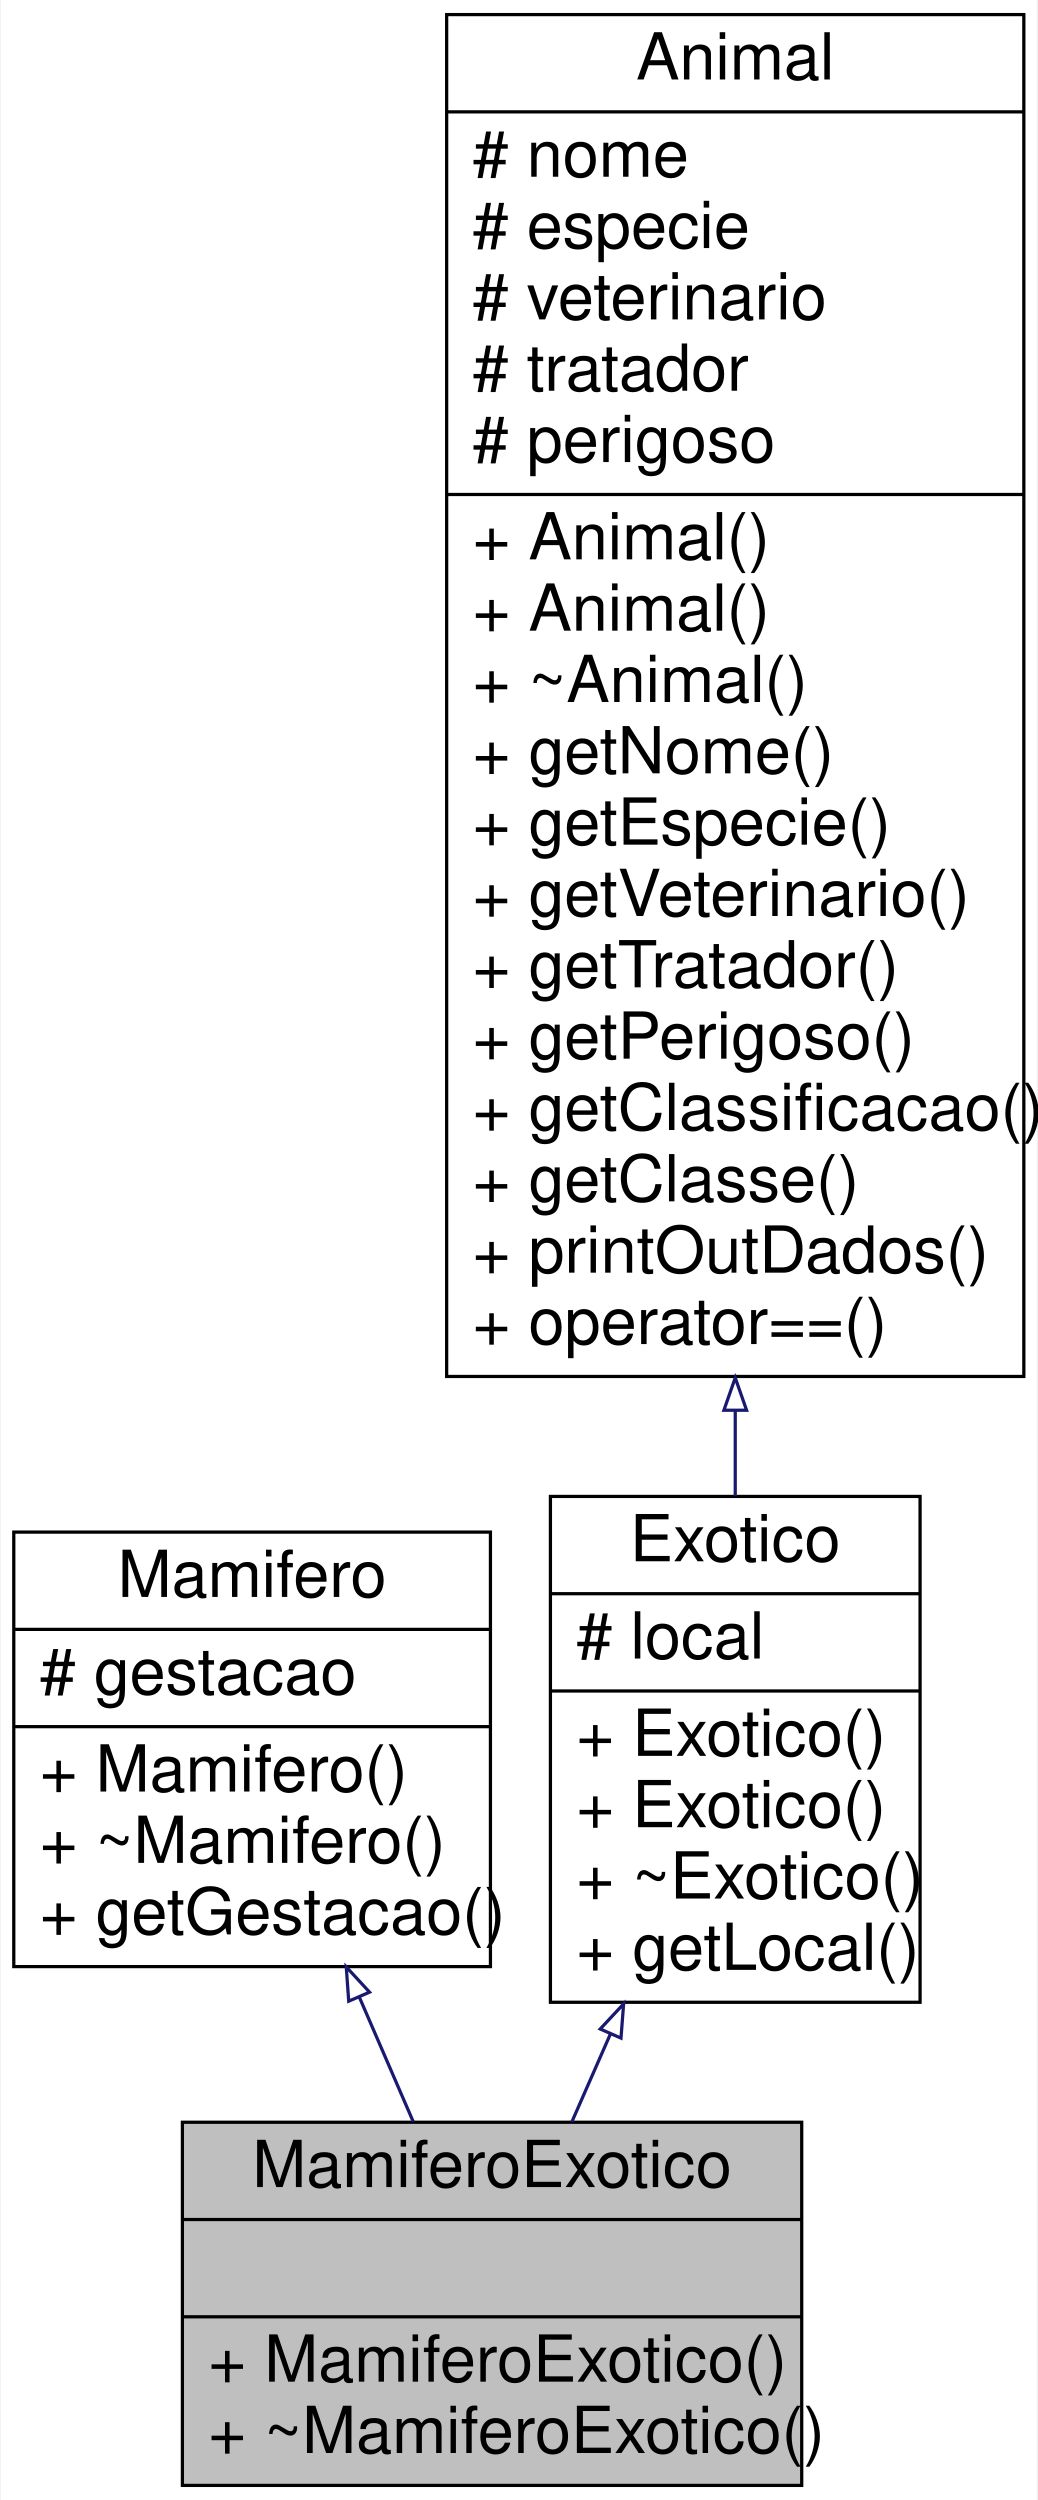
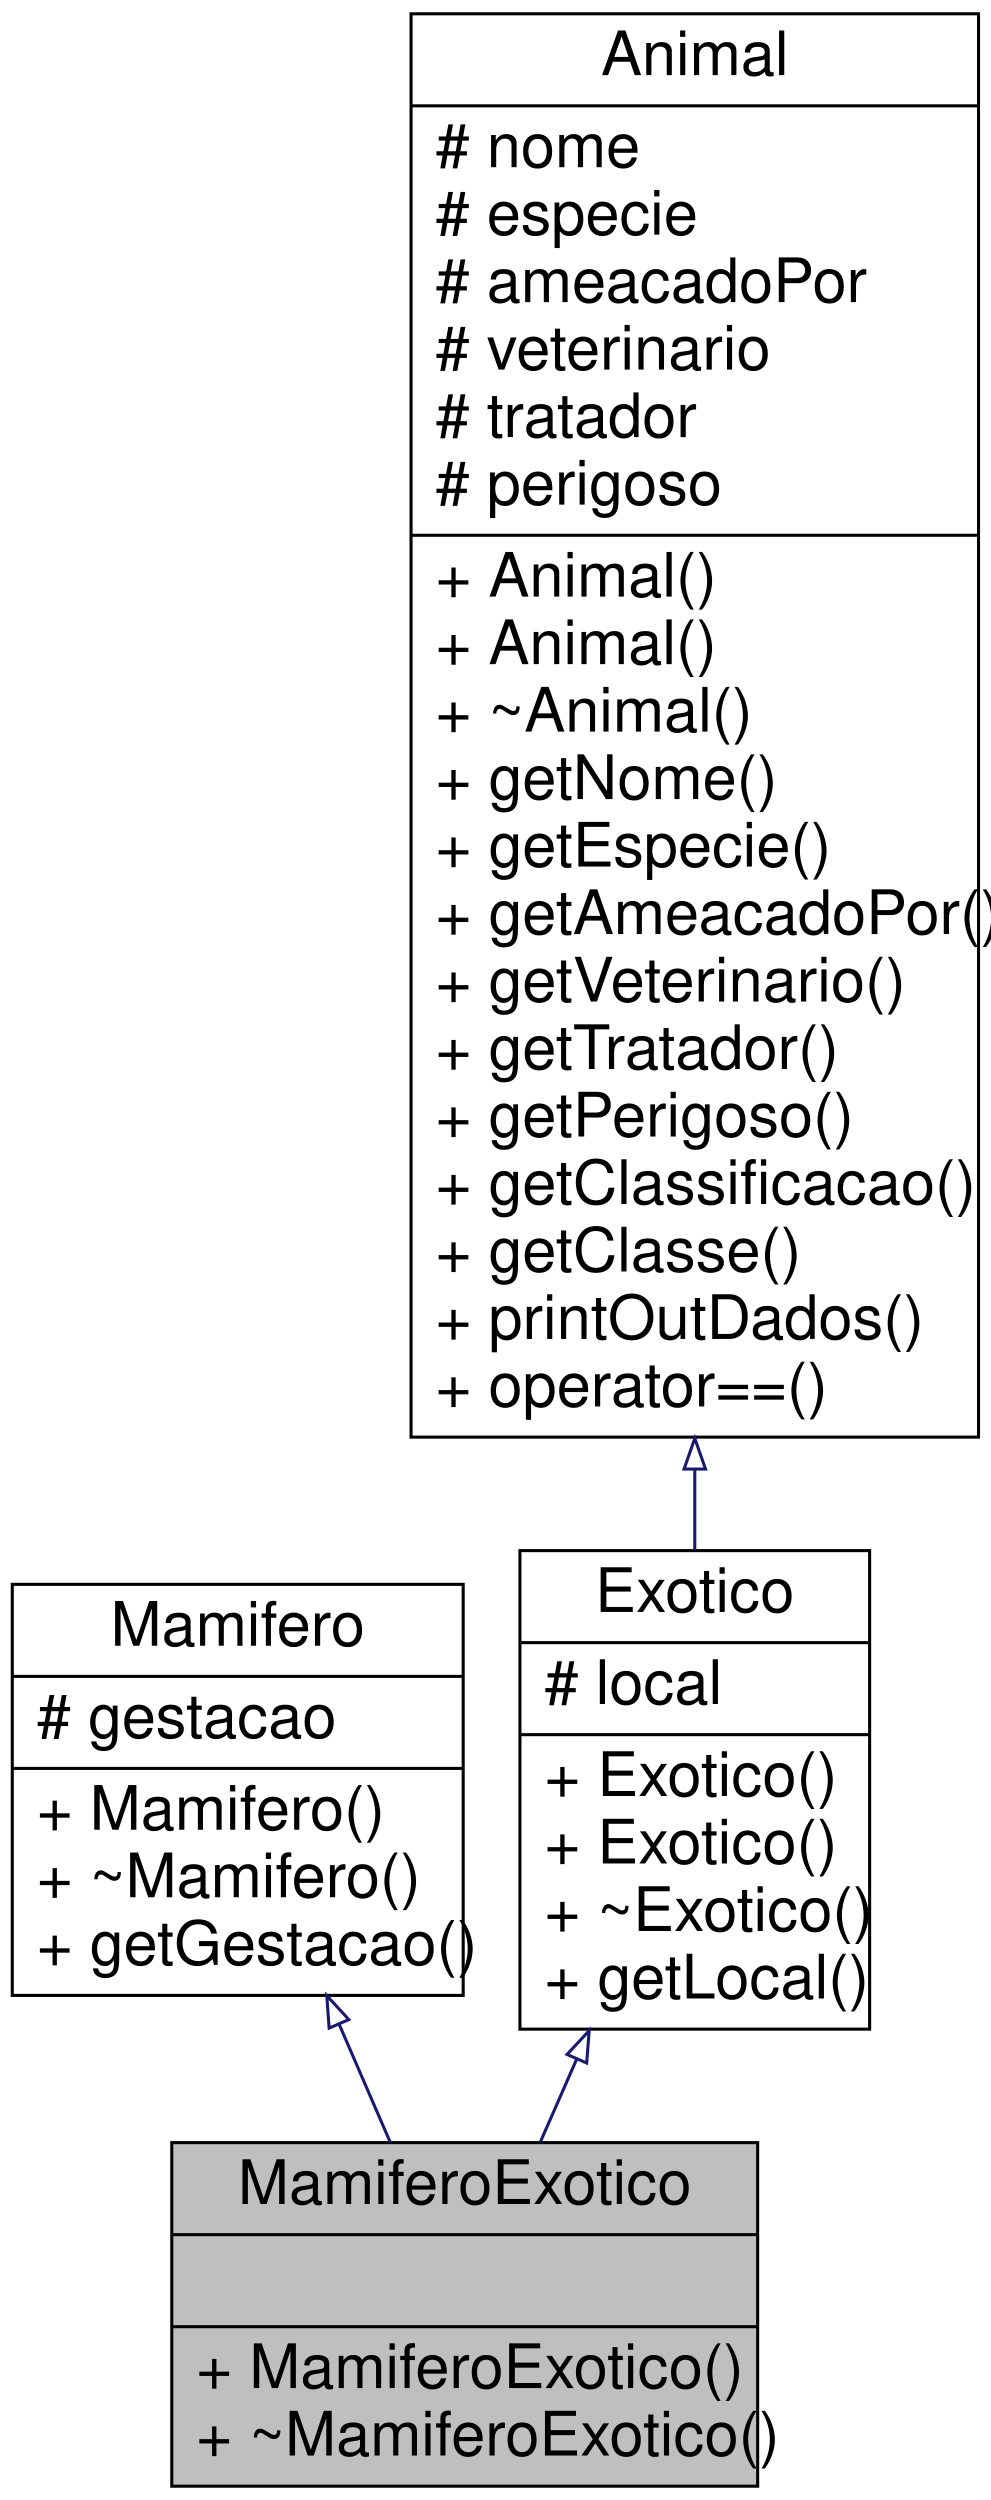
- <svg xmlns="http://www.w3.org/2000/svg" xmlns:xlink="http://www.w3.org/1999/xlink" width="320pt" height="771pt" viewBox="0.00 0.00 319.50 771.00">
-   <g id="graph0" class="graph" transform="scale(1 1) rotate(0) translate(4 767)">
-     <polygon fill="#ffffff" stroke="transparent" points="-4,4 -4,-767 315.5,-767 315.5,4 -4,4" />
+ <svg xmlns="http://www.w3.org/2000/svg" xmlns:xlink="http://www.w3.org/1999/xlink" width="323pt" height="815pt" viewBox="0.00 0.00 323.00 815.00">
+   <g id="graph0" class="graph" transform="scale(1 1) rotate(0) translate(4 811)">
+     <polygon fill="#ffffff" stroke="transparent" points="-4,4 -4,-811 319,-811 319,4 -4,4" />
    <g id="node1" class="node">
      <polygon fill="#bfbfbf" stroke="#000000" points="52,-.5 52,-112.5 243,-112.5 243,-.5 52,-.5" />
      <text text-anchor="middle" x="147.5" y="-92.5" font-family="Helvetica,sans-Serif" font-size="20.00" fill="#000000">MamiferoExotico</text>
      <polyline fill="none" stroke="#000000" points="52,-82.5 243,-82.5 " />
      <text text-anchor="middle" x="147.5" y="-62.5" font-family="Helvetica,sans-Serif" font-size="20.00" fill="#000000"> </text>
      <polyline fill="none" stroke="#000000" points="52,-52.5 243,-52.5 " />
      <text text-anchor="start" x="60" y="-32.5" font-family="Helvetica,sans-Serif" font-size="20.00" fill="#000000">+ MamiferoExotico()</text>
      <text text-anchor="start" x="60" y="-10.5" font-family="Helvetica,sans-Serif" font-size="20.00" fill="#000000">+ ~MamiferoExotico()</text>
    </g>
    <g id="node2" class="node">
      <g id="a_node2">
        <a xlink:href="classMamifero.html" target="_top" xlink:title="Classificação base para Mamiferos. ">
          <polygon fill="#ffffff" stroke="#000000" points="0,-160.5 0,-294.5 147,-294.5 147,-160.5 0,-160.5" />
          <text text-anchor="middle" x="73.5" y="-274.5" font-family="Helvetica,sans-Serif" font-size="20.00" fill="#000000">Mamifero</text>
          <polyline fill="none" stroke="#000000" points="0,-264.5 147,-264.5 " />
          <text text-anchor="start" x="8" y="-244.5" font-family="Helvetica,sans-Serif" font-size="20.00" fill="#000000"># gestacao</text>
          <polyline fill="none" stroke="#000000" points="0,-234.5 147,-234.5 " />
          <text text-anchor="start" x="8" y="-214.5" font-family="Helvetica,sans-Serif" font-size="20.00" fill="#000000">+ Mamifero()</text>
          <text text-anchor="start" x="8" y="-192.5" font-family="Helvetica,sans-Serif" font-size="20.00" fill="#000000">+ ~Mamifero()</text>
          <text text-anchor="start" x="8" y="-170.5" font-family="Helvetica,sans-Serif" font-size="20.00" fill="#000000">+ getGestacao()</text>
        </a>
      </g>
    </g>
    <g id="edge1" class="edge">
      <path fill="none" stroke="#191970" d="M106.58,-151.058C112.176,-138.127 117.893,-124.917 123.211,-112.628" />
      <polygon fill="none" stroke="#191970" points="103.294,-149.839 102.534,-160.407 109.718,-152.62 103.294,-149.839" />
    </g>
    <g id="node3" class="node">
      <g id="a_node3">
        <a xlink:href="classExotico.html" target="_top" xlink:title="Umas das definições de categoria para Animal. ">
          <polygon fill="#ffffff" stroke="#000000" points="165.5,-149.5 165.5,-305.5 279.5,-305.5 279.5,-149.5 165.5,-149.5" />
          <text text-anchor="middle" x="222.5" y="-285.5" font-family="Helvetica,sans-Serif" font-size="20.00" fill="#000000">Exotico</text>
          <polyline fill="none" stroke="#000000" points="165.5,-275.5 279.5,-275.5 " />
          <text text-anchor="start" x="173.5" y="-255.5" font-family="Helvetica,sans-Serif" font-size="20.00" fill="#000000"># local</text>
          <polyline fill="none" stroke="#000000" points="165.5,-245.5 279.5,-245.5 " />
          <text text-anchor="start" x="173.5" y="-225.5" font-family="Helvetica,sans-Serif" font-size="20.00" fill="#000000">+ Exotico()</text>
          <text text-anchor="start" x="173.5" y="-203.5" font-family="Helvetica,sans-Serif" font-size="20.00" fill="#000000">+ Exotico()</text>
          <text text-anchor="start" x="173.5" y="-181.5" font-family="Helvetica,sans-Serif" font-size="20.00" fill="#000000">+ ~Exotico()</text>
          <text text-anchor="start" x="173.5" y="-159.5" font-family="Helvetica,sans-Serif" font-size="20.00" fill="#000000">+ getLocal()</text>
        </a>
      </g>
    </g>
    <g id="edge2" class="edge">
      <path fill="none" stroke="#191970" d="M184.021,-139.767C179.966,-130.524 175.928,-121.315 172.094,-112.573" />
      <polygon fill="none" stroke="#191970" points="180.851,-141.255 188.073,-149.007 187.262,-138.443 180.851,-141.255" />
    </g>
    <g id="node4" class="node">
      <g id="a_node4">
        <a xlink:href="classAnimal.html" target="_top" xlink:title="Implementação base para o cadastro de animais. ">
-           <polygon fill="#ffffff" stroke="#000000" points="133.5,-342.5 133.5,-762.5 311.5,-762.5 311.5,-342.5 133.5,-342.5" />
-           <text text-anchor="middle" x="222.5" y="-742.5" font-family="Helvetica,sans-Serif" font-size="20.00" fill="#000000">Animal</text>
-           <polyline fill="none" stroke="#000000" points="133.5,-732.5 311.5,-732.5 " />
-           <text text-anchor="start" x="141.5" y="-712.5" font-family="Helvetica,sans-Serif" font-size="20.00" fill="#000000"># nome</text>
-           <text text-anchor="start" x="141.5" y="-690.5" font-family="Helvetica,sans-Serif" font-size="20.00" fill="#000000"># especie</text>
-           <text text-anchor="start" x="141.5" y="-668.5" font-family="Helvetica,sans-Serif" font-size="20.00" fill="#000000"># veterinario</text>
-           <text text-anchor="start" x="141.5" y="-646.5" font-family="Helvetica,sans-Serif" font-size="20.00" fill="#000000"># tratador</text>
-           <text text-anchor="start" x="141.5" y="-624.5" font-family="Helvetica,sans-Serif" font-size="20.00" fill="#000000"># perigoso</text>
-           <polyline fill="none" stroke="#000000" points="133.5,-614.5 311.5,-614.5 " />
-           <text text-anchor="start" x="141.5" y="-594.5" font-family="Helvetica,sans-Serif" font-size="20.00" fill="#000000">+ Animal()</text>
-           <text text-anchor="start" x="141.5" y="-572.5" font-family="Helvetica,sans-Serif" font-size="20.00" fill="#000000">+ Animal()</text>
-           <text text-anchor="start" x="141.5" y="-550.5" font-family="Helvetica,sans-Serif" font-size="20.00" fill="#000000">+ ~Animal()</text>
-           <text text-anchor="start" x="141.5" y="-528.5" font-family="Helvetica,sans-Serif" font-size="20.00" fill="#000000">+ getNome()</text>
-           <text text-anchor="start" x="141.5" y="-506.5" font-family="Helvetica,sans-Serif" font-size="20.00" fill="#000000">+ getEspecie()</text>
-           <text text-anchor="start" x="141.5" y="-484.5" font-family="Helvetica,sans-Serif" font-size="20.00" fill="#000000">+ getVeterinario()</text>
-           <text text-anchor="start" x="141.5" y="-462.5" font-family="Helvetica,sans-Serif" font-size="20.00" fill="#000000">+ getTratador()</text>
-           <text text-anchor="start" x="141.5" y="-440.5" font-family="Helvetica,sans-Serif" font-size="20.00" fill="#000000">+ getPerigoso()</text>
-           <text text-anchor="start" x="141.5" y="-418.5" font-family="Helvetica,sans-Serif" font-size="20.00" fill="#000000">+ getClassificacao()</text>
-           <text text-anchor="start" x="141.5" y="-396.5" font-family="Helvetica,sans-Serif" font-size="20.00" fill="#000000">+ getClasse()</text>
-           <text text-anchor="start" x="141.5" y="-374.5" font-family="Helvetica,sans-Serif" font-size="20.00" fill="#000000">+ printOutDados()</text>
-           <text text-anchor="start" x="141.5" y="-352.5" font-family="Helvetica,sans-Serif" font-size="20.00" fill="#000000">+ operator==()</text>
+           <polygon fill="#ffffff" stroke="#000000" points="130,-342.5 130,-806.5 315,-806.5 315,-342.5 130,-342.5" />
+           <text text-anchor="middle" x="222.5" y="-786.5" font-family="Helvetica,sans-Serif" font-size="20.00" fill="#000000">Animal</text>
+           <polyline fill="none" stroke="#000000" points="130,-776.5 315,-776.5 " />
+           <text text-anchor="start" x="138" y="-756.5" font-family="Helvetica,sans-Serif" font-size="20.00" fill="#000000"># nome</text>
+           <text text-anchor="start" x="138" y="-734.5" font-family="Helvetica,sans-Serif" font-size="20.00" fill="#000000"># especie</text>
+           <text text-anchor="start" x="138" y="-712.5" font-family="Helvetica,sans-Serif" font-size="20.00" fill="#000000"># ameacadoPor</text>
+           <text text-anchor="start" x="138" y="-690.5" font-family="Helvetica,sans-Serif" font-size="20.00" fill="#000000"># veterinario</text>
+           <text text-anchor="start" x="138" y="-668.5" font-family="Helvetica,sans-Serif" font-size="20.00" fill="#000000"># tratador</text>
+           <text text-anchor="start" x="138" y="-646.5" font-family="Helvetica,sans-Serif" font-size="20.00" fill="#000000"># perigoso</text>
+           <polyline fill="none" stroke="#000000" points="130,-636.5 315,-636.5 " />
+           <text text-anchor="start" x="138" y="-616.5" font-family="Helvetica,sans-Serif" font-size="20.00" fill="#000000">+ Animal()</text>
+           <text text-anchor="start" x="138" y="-594.5" font-family="Helvetica,sans-Serif" font-size="20.00" fill="#000000">+ Animal()</text>
+           <text text-anchor="start" x="138" y="-572.5" font-family="Helvetica,sans-Serif" font-size="20.00" fill="#000000">+ ~Animal()</text>
+           <text text-anchor="start" x="138" y="-550.5" font-family="Helvetica,sans-Serif" font-size="20.00" fill="#000000">+ getNome()</text>
+           <text text-anchor="start" x="138" y="-528.5" font-family="Helvetica,sans-Serif" font-size="20.00" fill="#000000">+ getEspecie()</text>
+           <text text-anchor="start" x="138" y="-506.5" font-family="Helvetica,sans-Serif" font-size="20.00" fill="#000000">+ getAmeacadoPor()</text>
+           <text text-anchor="start" x="138" y="-484.5" font-family="Helvetica,sans-Serif" font-size="20.00" fill="#000000">+ getVeterinario()</text>
+           <text text-anchor="start" x="138" y="-462.5" font-family="Helvetica,sans-Serif" font-size="20.00" fill="#000000">+ getTratador()</text>
+           <text text-anchor="start" x="138" y="-440.5" font-family="Helvetica,sans-Serif" font-size="20.00" fill="#000000">+ getPerigoso()</text>
+           <text text-anchor="start" x="138" y="-418.5" font-family="Helvetica,sans-Serif" font-size="20.00" fill="#000000">+ getClassificacao()</text>
+           <text text-anchor="start" x="138" y="-396.5" font-family="Helvetica,sans-Serif" font-size="20.00" fill="#000000">+ getClasse()</text>
+           <text text-anchor="start" x="138" y="-374.5" font-family="Helvetica,sans-Serif" font-size="20.00" fill="#000000">+ printOutDados()</text>
+           <text text-anchor="start" x="138" y="-352.5" font-family="Helvetica,sans-Serif" font-size="20.00" fill="#000000">+ operator==()</text>
        </a>
      </g>
    </g>
    <g id="edge3" class="edge">
-       <path fill="none" stroke="#191970" d="M222.5,-332.067C222.5,-322.931 222.5,-314.077 222.5,-305.643" />
-       <polygon fill="none" stroke="#191970" points="219,-332.083 222.5,-342.083 226,-332.083 219,-332.083" />
+       <path fill="none" stroke="#191970" d="M222.5,-332.057C222.5,-322.922 222.5,-314.091 222.5,-305.693" />
+       <polygon fill="none" stroke="#191970" points="219,-332.082 222.5,-342.082 226,-332.082 219,-332.082" />
    </g>
  </g>
</svg>
